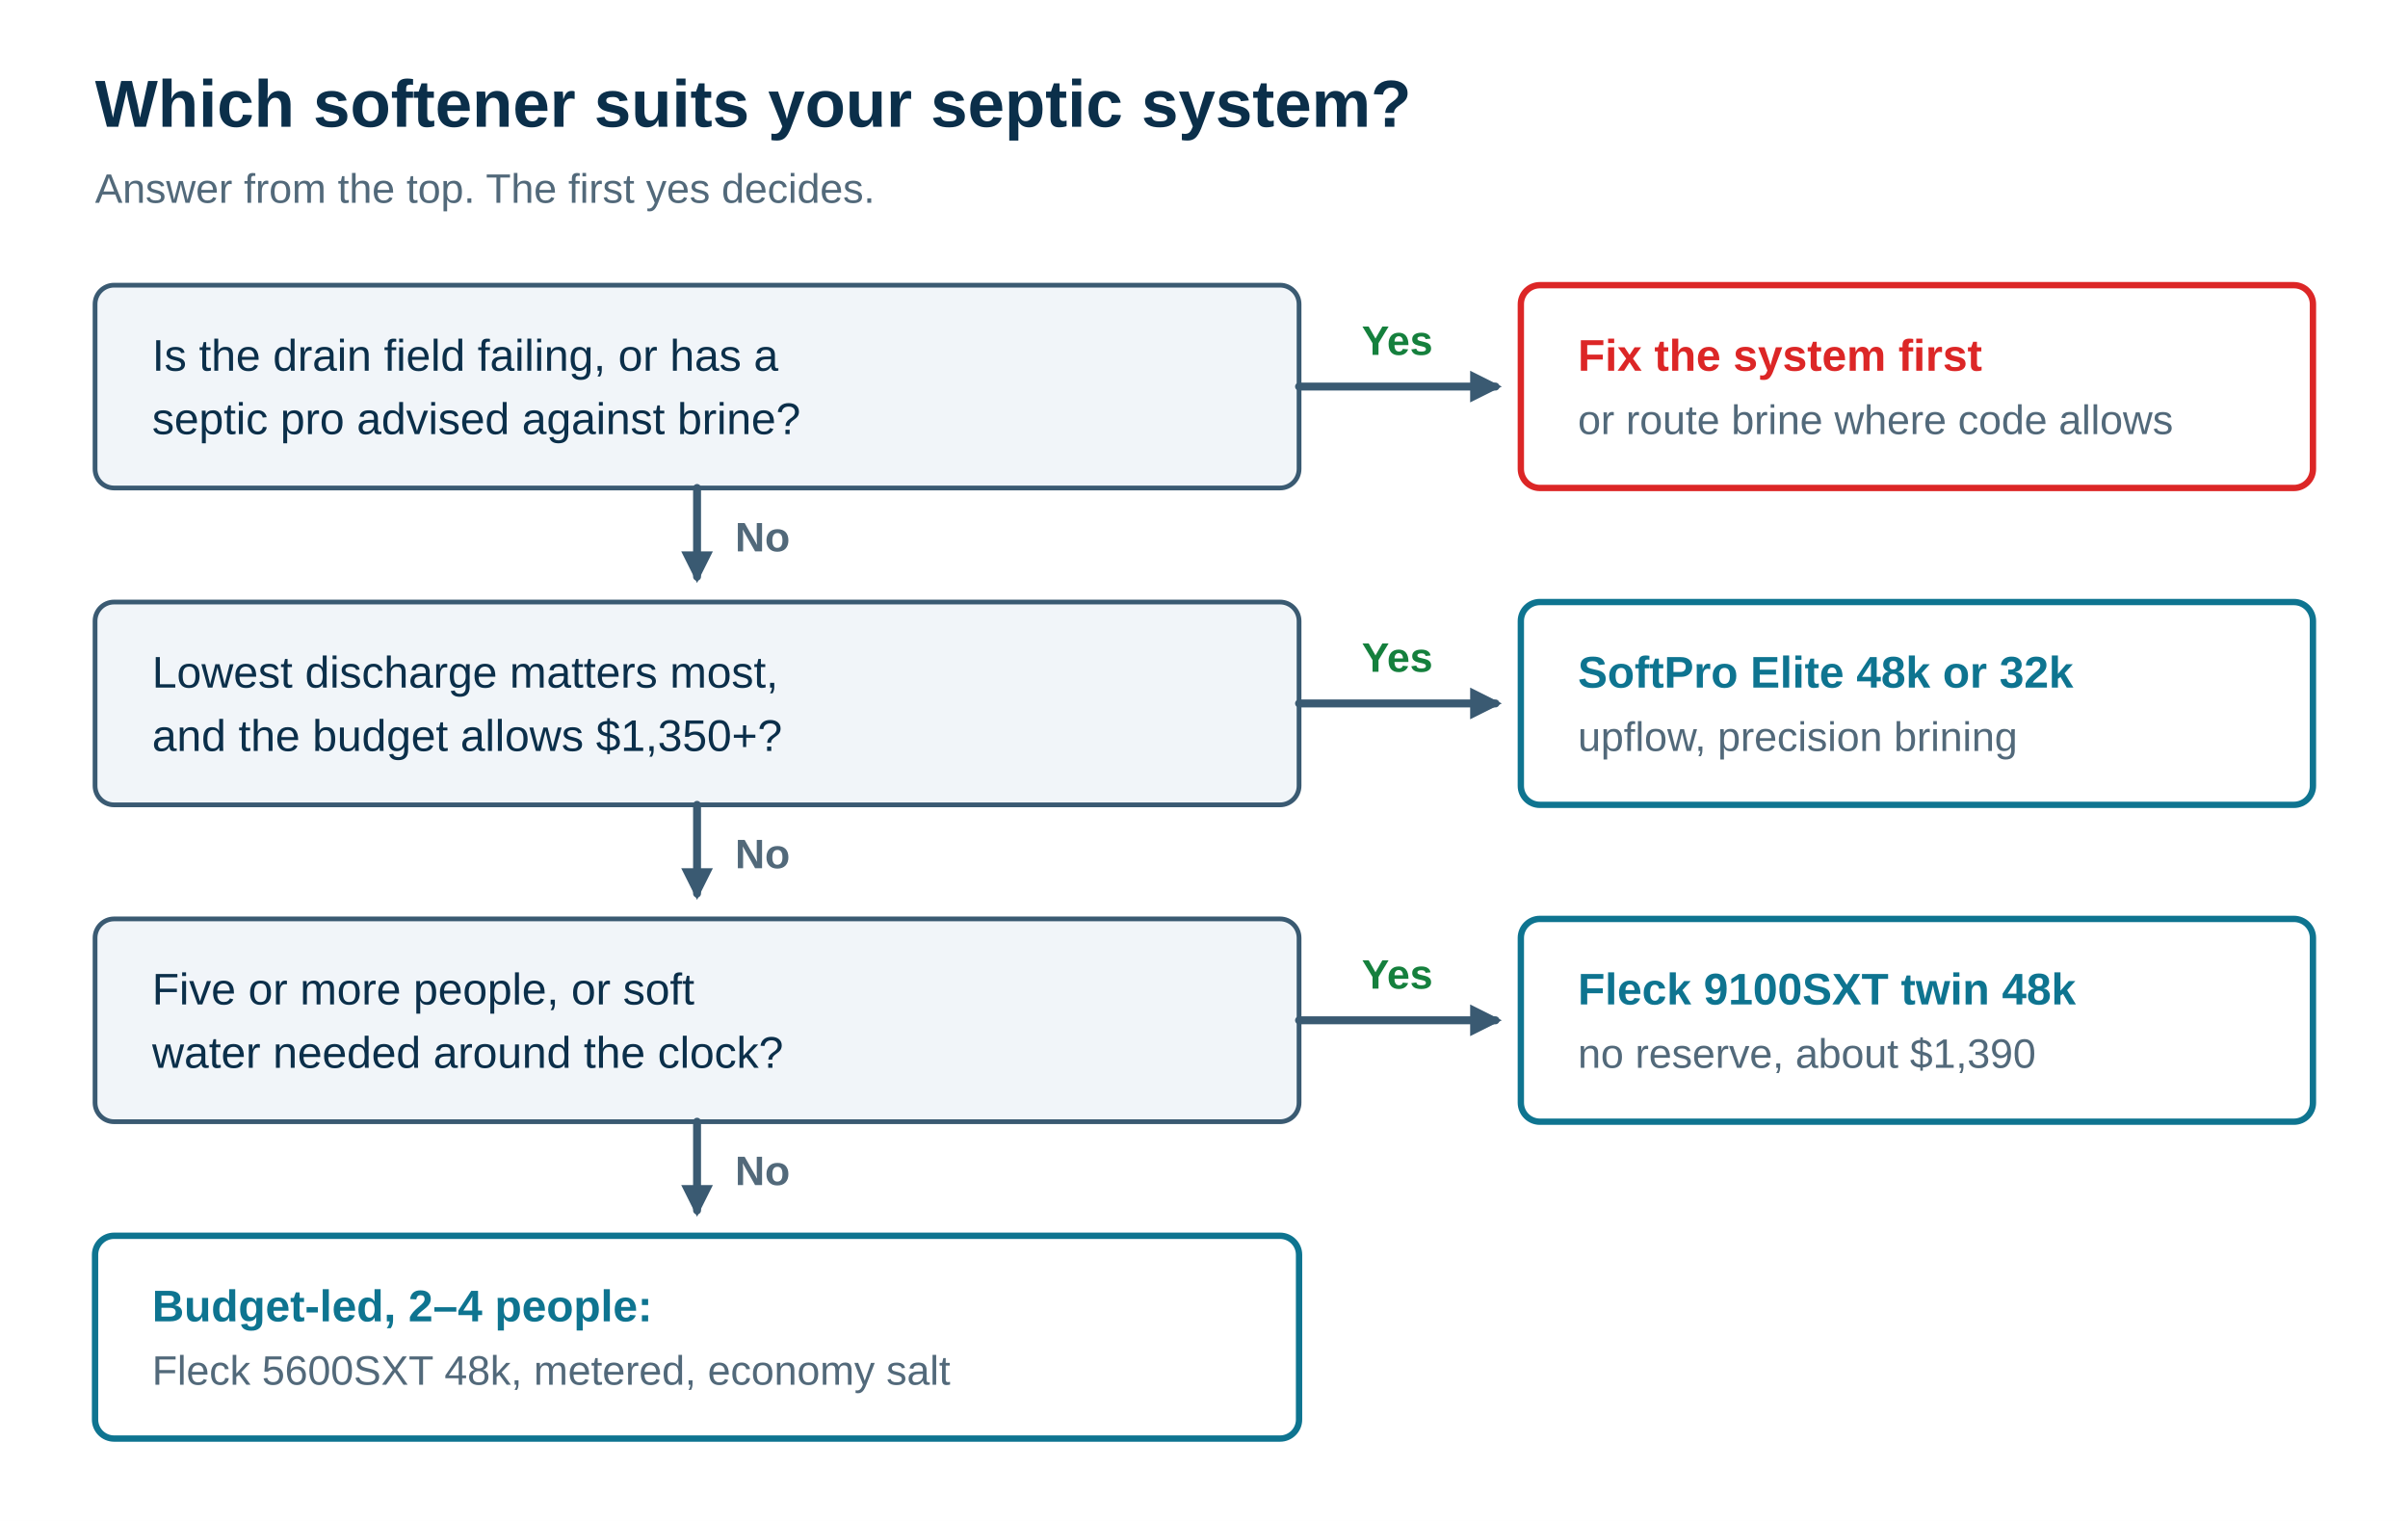
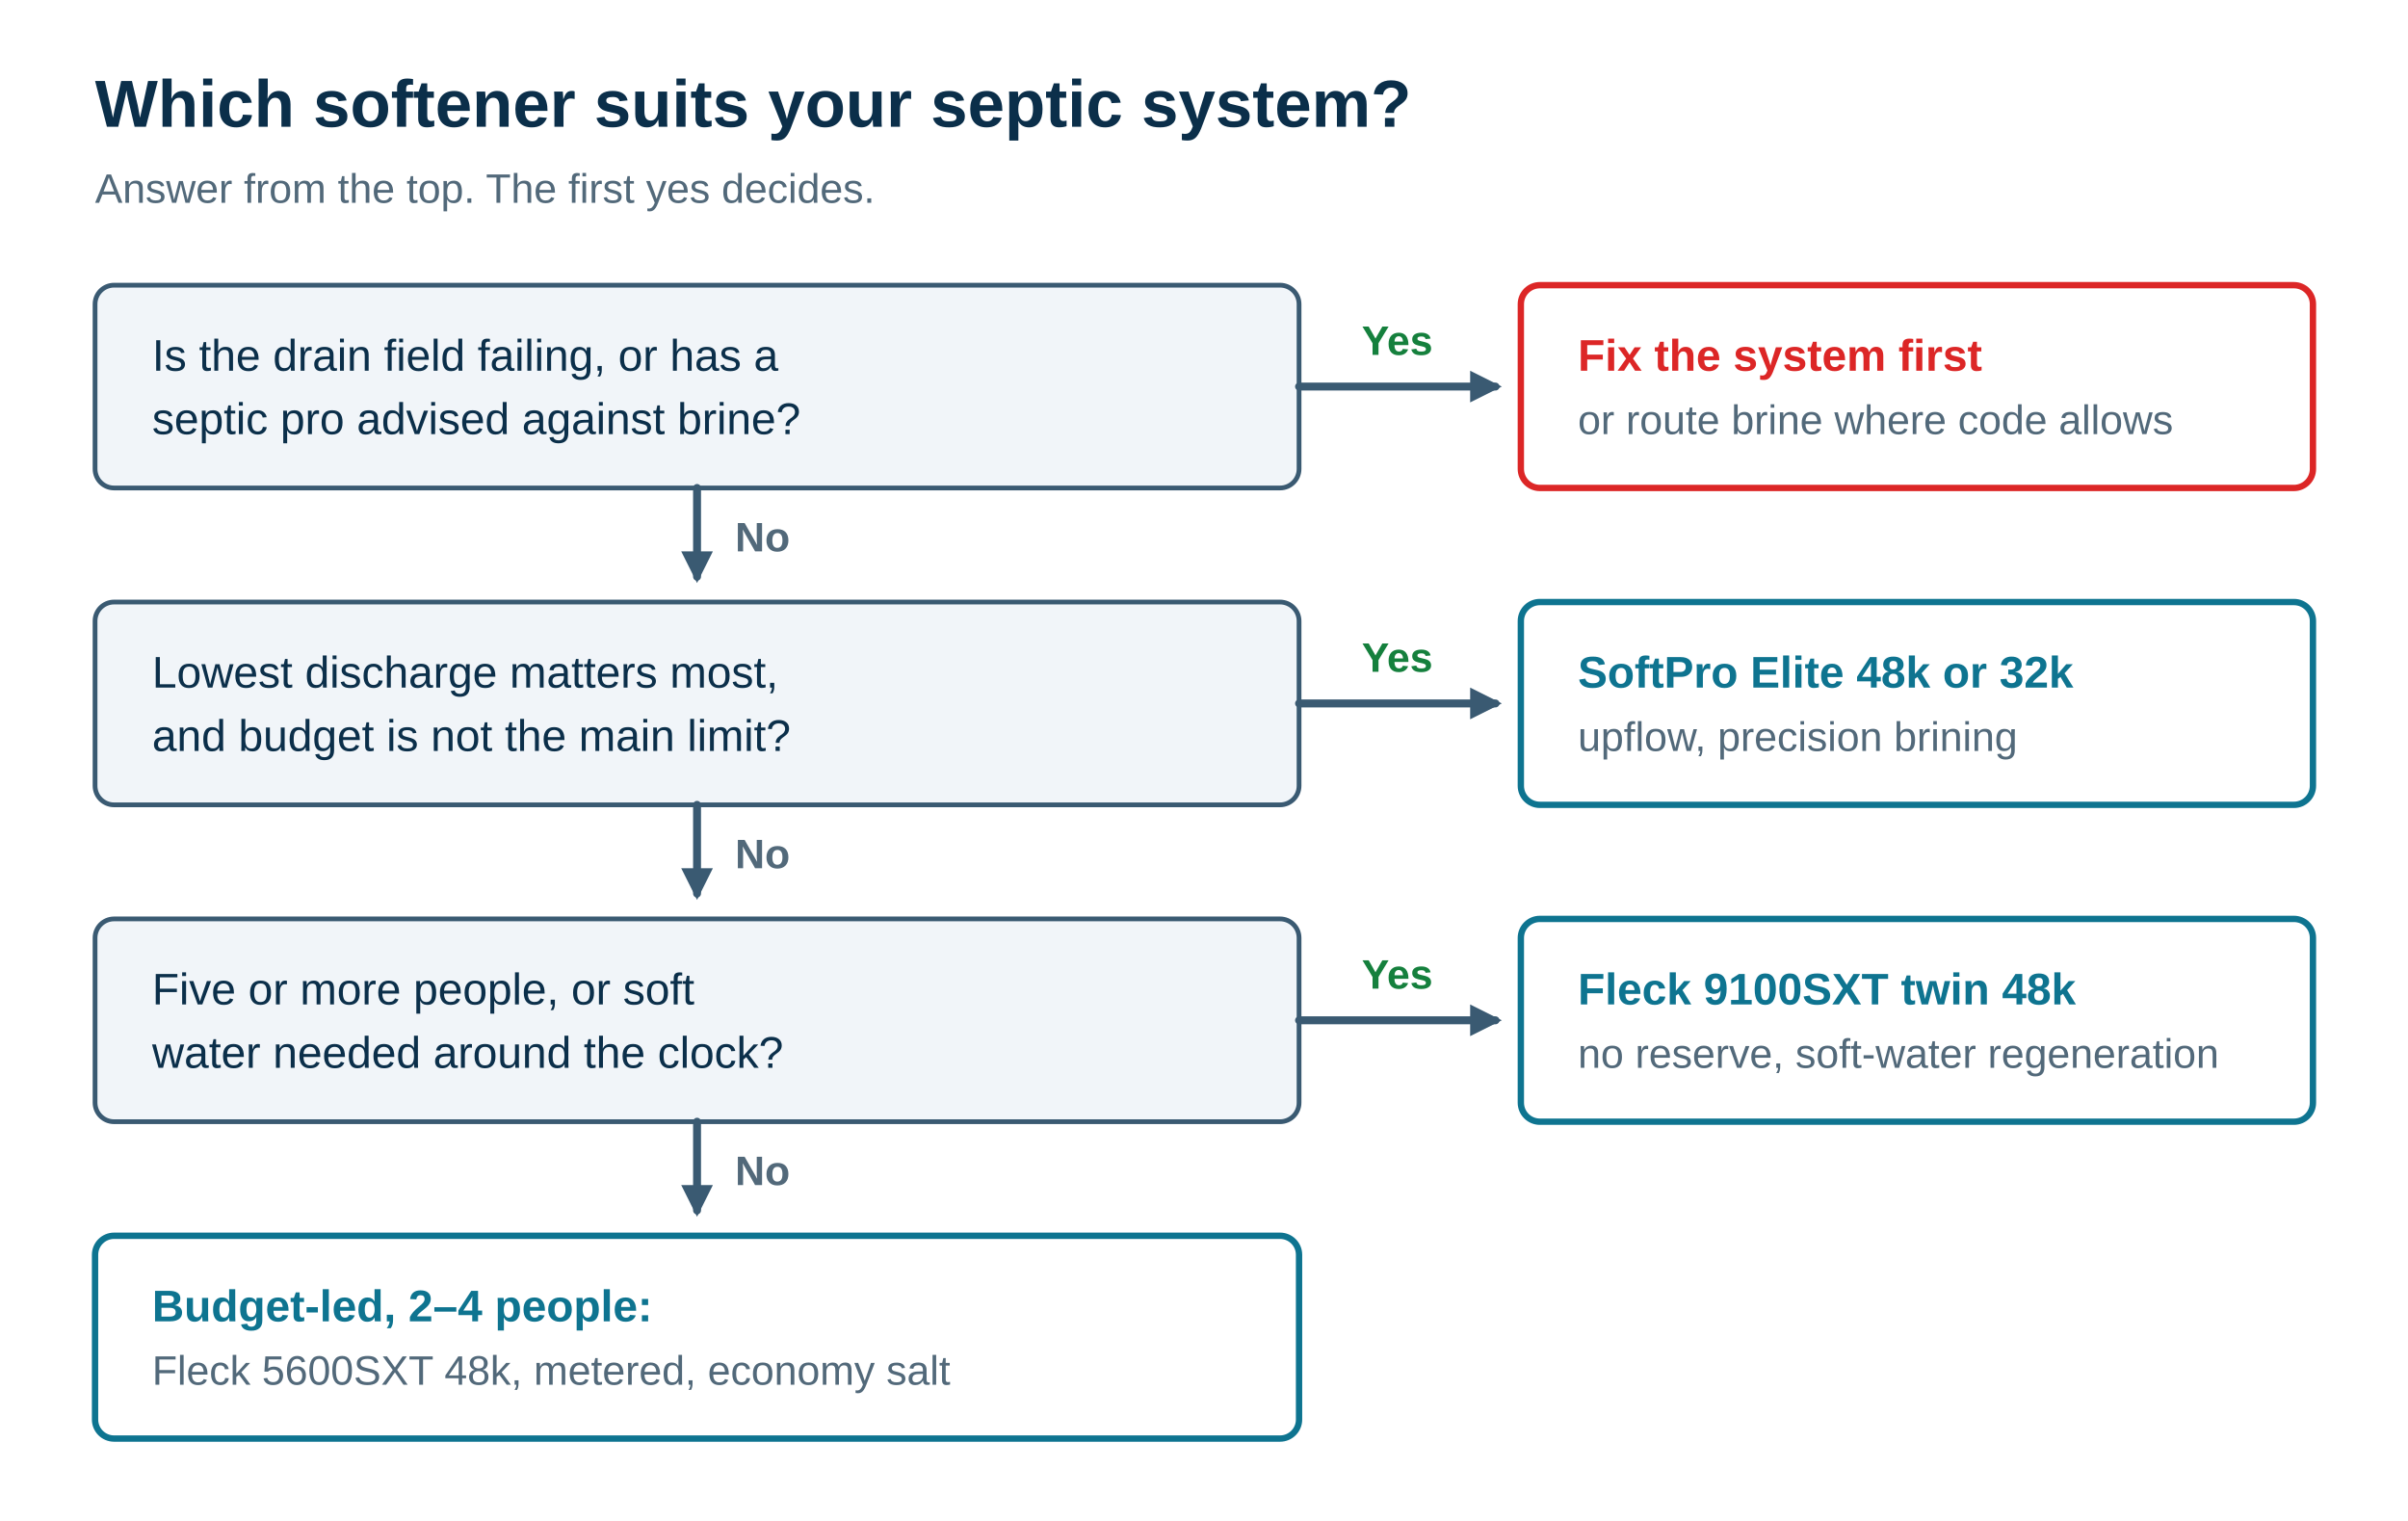
<svg xmlns="http://www.w3.org/2000/svg" viewBox="0 0 760 480" width="760" height="480" role="img" aria-labelledby="sdc-title sdc-desc">
  <defs>
    <marker id="sdc-a" viewBox="0 0 10 10" refX="8" refY="5" markerWidth="4" markerHeight="4" orient="auto-start-reverse">
      <path d="M0,0 L10,5 L0,10 z" fill="#3a5a72" />
    </marker>
  </defs>
  <rect width="760" height="480" fill="#ffffff" />
  <text x="30" y="40" font-family="Arial, Helvetica, sans-serif" font-size="21" font-weight="bold" text-anchor="start" fill="#0b2f4a">Which softener suits your septic system?</text>
  <text x="30" y="64" font-family="Arial, Helvetica, sans-serif" font-size="13" font-weight="normal" text-anchor="start" fill="#52697a">Answer from the top. The first yes decides.</text>
  <rect class="box" x="30" y="90" width="380" height="64" rx="6" fill="#f1f5f9" stroke="#3a5a72" stroke-width="1.5" />
  <text x="48" y="117" font-family="Arial, Helvetica, sans-serif" font-size="14" font-weight="normal" text-anchor="start" fill="#0b2f4a">Is the drain field failing, or has a</text>
  <text x="48" y="137" font-family="Arial, Helvetica, sans-serif" font-size="14" font-weight="normal" text-anchor="start" fill="#0b2f4a">septic pro advised against brine?</text>
  <rect class="box" x="480" y="90" width="250" height="64" rx="6" fill="#ffffff" stroke="#dc2626" stroke-width="2" />
  <text x="498" y="117" font-family="Arial, Helvetica, sans-serif" font-size="14" font-weight="bold" text-anchor="start" fill="#dc2626">Fix the system first</text>
  <text x="498" y="137" font-family="Arial, Helvetica, sans-serif" font-size="13" font-weight="normal" text-anchor="start" fill="#52697a">or route brine where code allows</text>
  <path class="ln" d="M410,122 L472,122" fill="none" stroke="#3a5a72" stroke-width="2.5" stroke-linecap="round" stroke-linejoin="round" marker-end="url(#sdc-a)" />
  <text x="441" y="112" font-family="Arial, Helvetica, sans-serif" font-size="13" font-weight="bold" text-anchor="middle" fill="#15803d">Yes</text>
  <path class="ln" d="M220,154 L220,182" fill="none" stroke="#3a5a72" stroke-width="2.5" stroke-linecap="round" stroke-linejoin="round" marker-end="url(#sdc-a)" />
  <text x="232" y="174" font-family="Arial, Helvetica, sans-serif" font-size="13" font-weight="bold" text-anchor="start" fill="#52697a">No</text>
  <rect class="box" x="30" y="190" width="380" height="64" rx="6" fill="#f1f5f9" stroke="#3a5a72" stroke-width="1.5" />
  <text x="48" y="217" font-family="Arial, Helvetica, sans-serif" font-size="14" font-weight="normal" text-anchor="start" fill="#0b2f4a">Lowest discharge matters most,</text>
-   <text x="48" y="237" font-family="Arial, Helvetica, sans-serif" font-size="14" font-weight="normal" text-anchor="start" fill="#0b2f4a">and the budget allows $1,350+?</text>
+   <text x="48" y="237" font-family="Arial, Helvetica, sans-serif" font-size="14" font-weight="normal" text-anchor="start" fill="#0b2f4a">and budget is not the main limit?</text>
  <rect class="box" x="480" y="190" width="250" height="64" rx="6" fill="#ffffff" stroke="#0e7490" stroke-width="2" />
  <text x="498" y="217" font-family="Arial, Helvetica, sans-serif" font-size="14" font-weight="bold" text-anchor="start" fill="#0e7490">SoftPro Elite 48k or 32k</text>
  <text x="498" y="237" font-family="Arial, Helvetica, sans-serif" font-size="13" font-weight="normal" text-anchor="start" fill="#52697a">upflow, precision brining</text>
  <path class="ln" d="M410,222 L472,222" fill="none" stroke="#3a5a72" stroke-width="2.5" stroke-linecap="round" stroke-linejoin="round" marker-end="url(#sdc-a)" />
  <text x="441" y="212" font-family="Arial, Helvetica, sans-serif" font-size="13" font-weight="bold" text-anchor="middle" fill="#15803d">Yes</text>
  <path class="ln" d="M220,254 L220,282" fill="none" stroke="#3a5a72" stroke-width="2.5" stroke-linecap="round" stroke-linejoin="round" marker-end="url(#sdc-a)" />
  <text x="232" y="274" font-family="Arial, Helvetica, sans-serif" font-size="13" font-weight="bold" text-anchor="start" fill="#52697a">No</text>
  <rect class="box" x="30" y="290" width="380" height="64" rx="6" fill="#f1f5f9" stroke="#3a5a72" stroke-width="1.5" />
  <text x="48" y="317" font-family="Arial, Helvetica, sans-serif" font-size="14" font-weight="normal" text-anchor="start" fill="#0b2f4a">Five or more people, or soft</text>
  <text x="48" y="337" font-family="Arial, Helvetica, sans-serif" font-size="14" font-weight="normal" text-anchor="start" fill="#0b2f4a">water needed around the clock?</text>
  <rect class="box" x="480" y="290" width="250" height="64" rx="6" fill="#ffffff" stroke="#0e7490" stroke-width="2" />
  <text x="498" y="317" font-family="Arial, Helvetica, sans-serif" font-size="14" font-weight="bold" text-anchor="start" fill="#0e7490">Fleck 9100SXT twin 48k</text>
-   <text x="498" y="337" font-family="Arial, Helvetica, sans-serif" font-size="13" font-weight="normal" text-anchor="start" fill="#52697a">no reserve, about $1,390</text>
+   <text x="498" y="337" font-family="Arial, Helvetica, sans-serif" font-size="13" font-weight="normal" text-anchor="start" fill="#52697a">no reserve, soft-water regeneration</text>
  <path class="ln" d="M410,322 L472,322" fill="none" stroke="#3a5a72" stroke-width="2.5" stroke-linecap="round" stroke-linejoin="round" marker-end="url(#sdc-a)" />
  <text x="441" y="312" font-family="Arial, Helvetica, sans-serif" font-size="13" font-weight="bold" text-anchor="middle" fill="#15803d">Yes</text>
  <path class="ln" d="M220,354 L220,382" fill="none" stroke="#3a5a72" stroke-width="2.5" stroke-linecap="round" stroke-linejoin="round" marker-end="url(#sdc-a)" />
  <text x="232" y="374" font-family="Arial, Helvetica, sans-serif" font-size="13" font-weight="bold" text-anchor="start" fill="#52697a">No</text>
  <rect class="box" x="30" y="390" width="380" height="64" rx="6" fill="#ffffff" stroke="#0e7490" stroke-width="2" />
  <text x="48" y="417" font-family="Arial, Helvetica, sans-serif" font-size="14" font-weight="bold" text-anchor="start" fill="#0e7490">Budget-led, 2–4 people:</text>
  <text x="48" y="437" font-family="Arial, Helvetica, sans-serif" font-size="13" font-weight="normal" text-anchor="start" fill="#52697a">Fleck 5600SXT 48k, metered, economy salt</text>
</svg>
